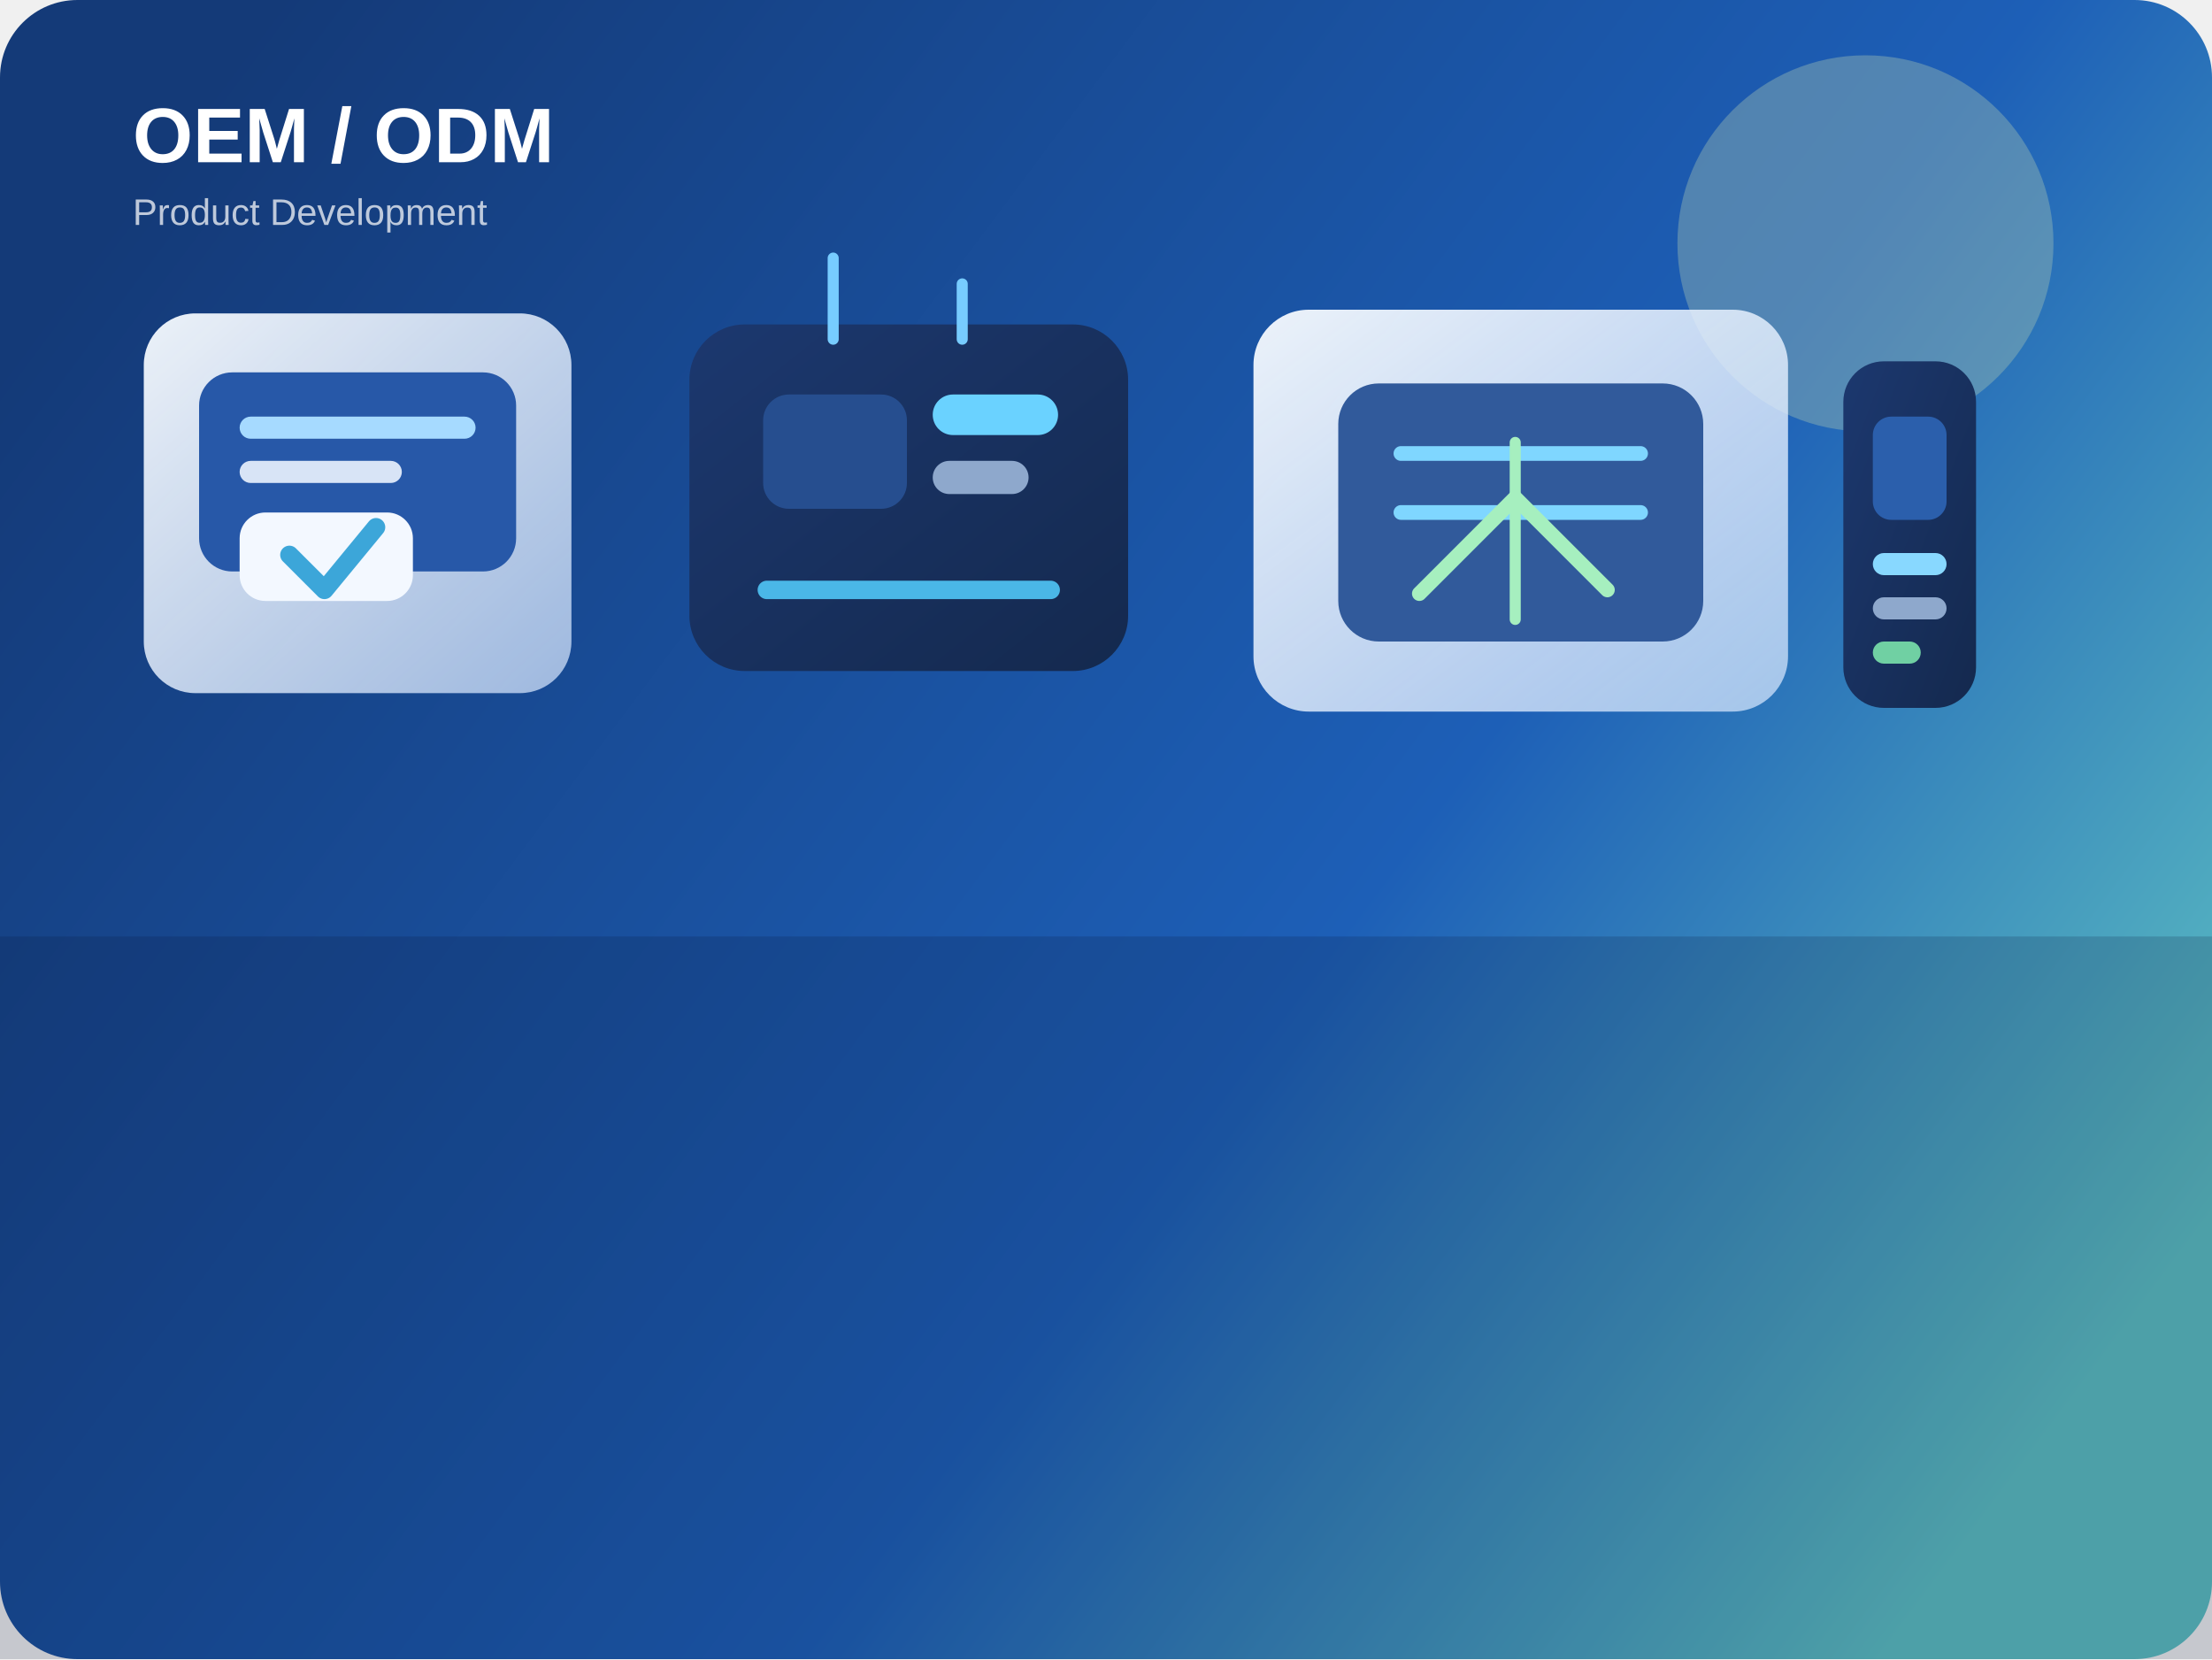
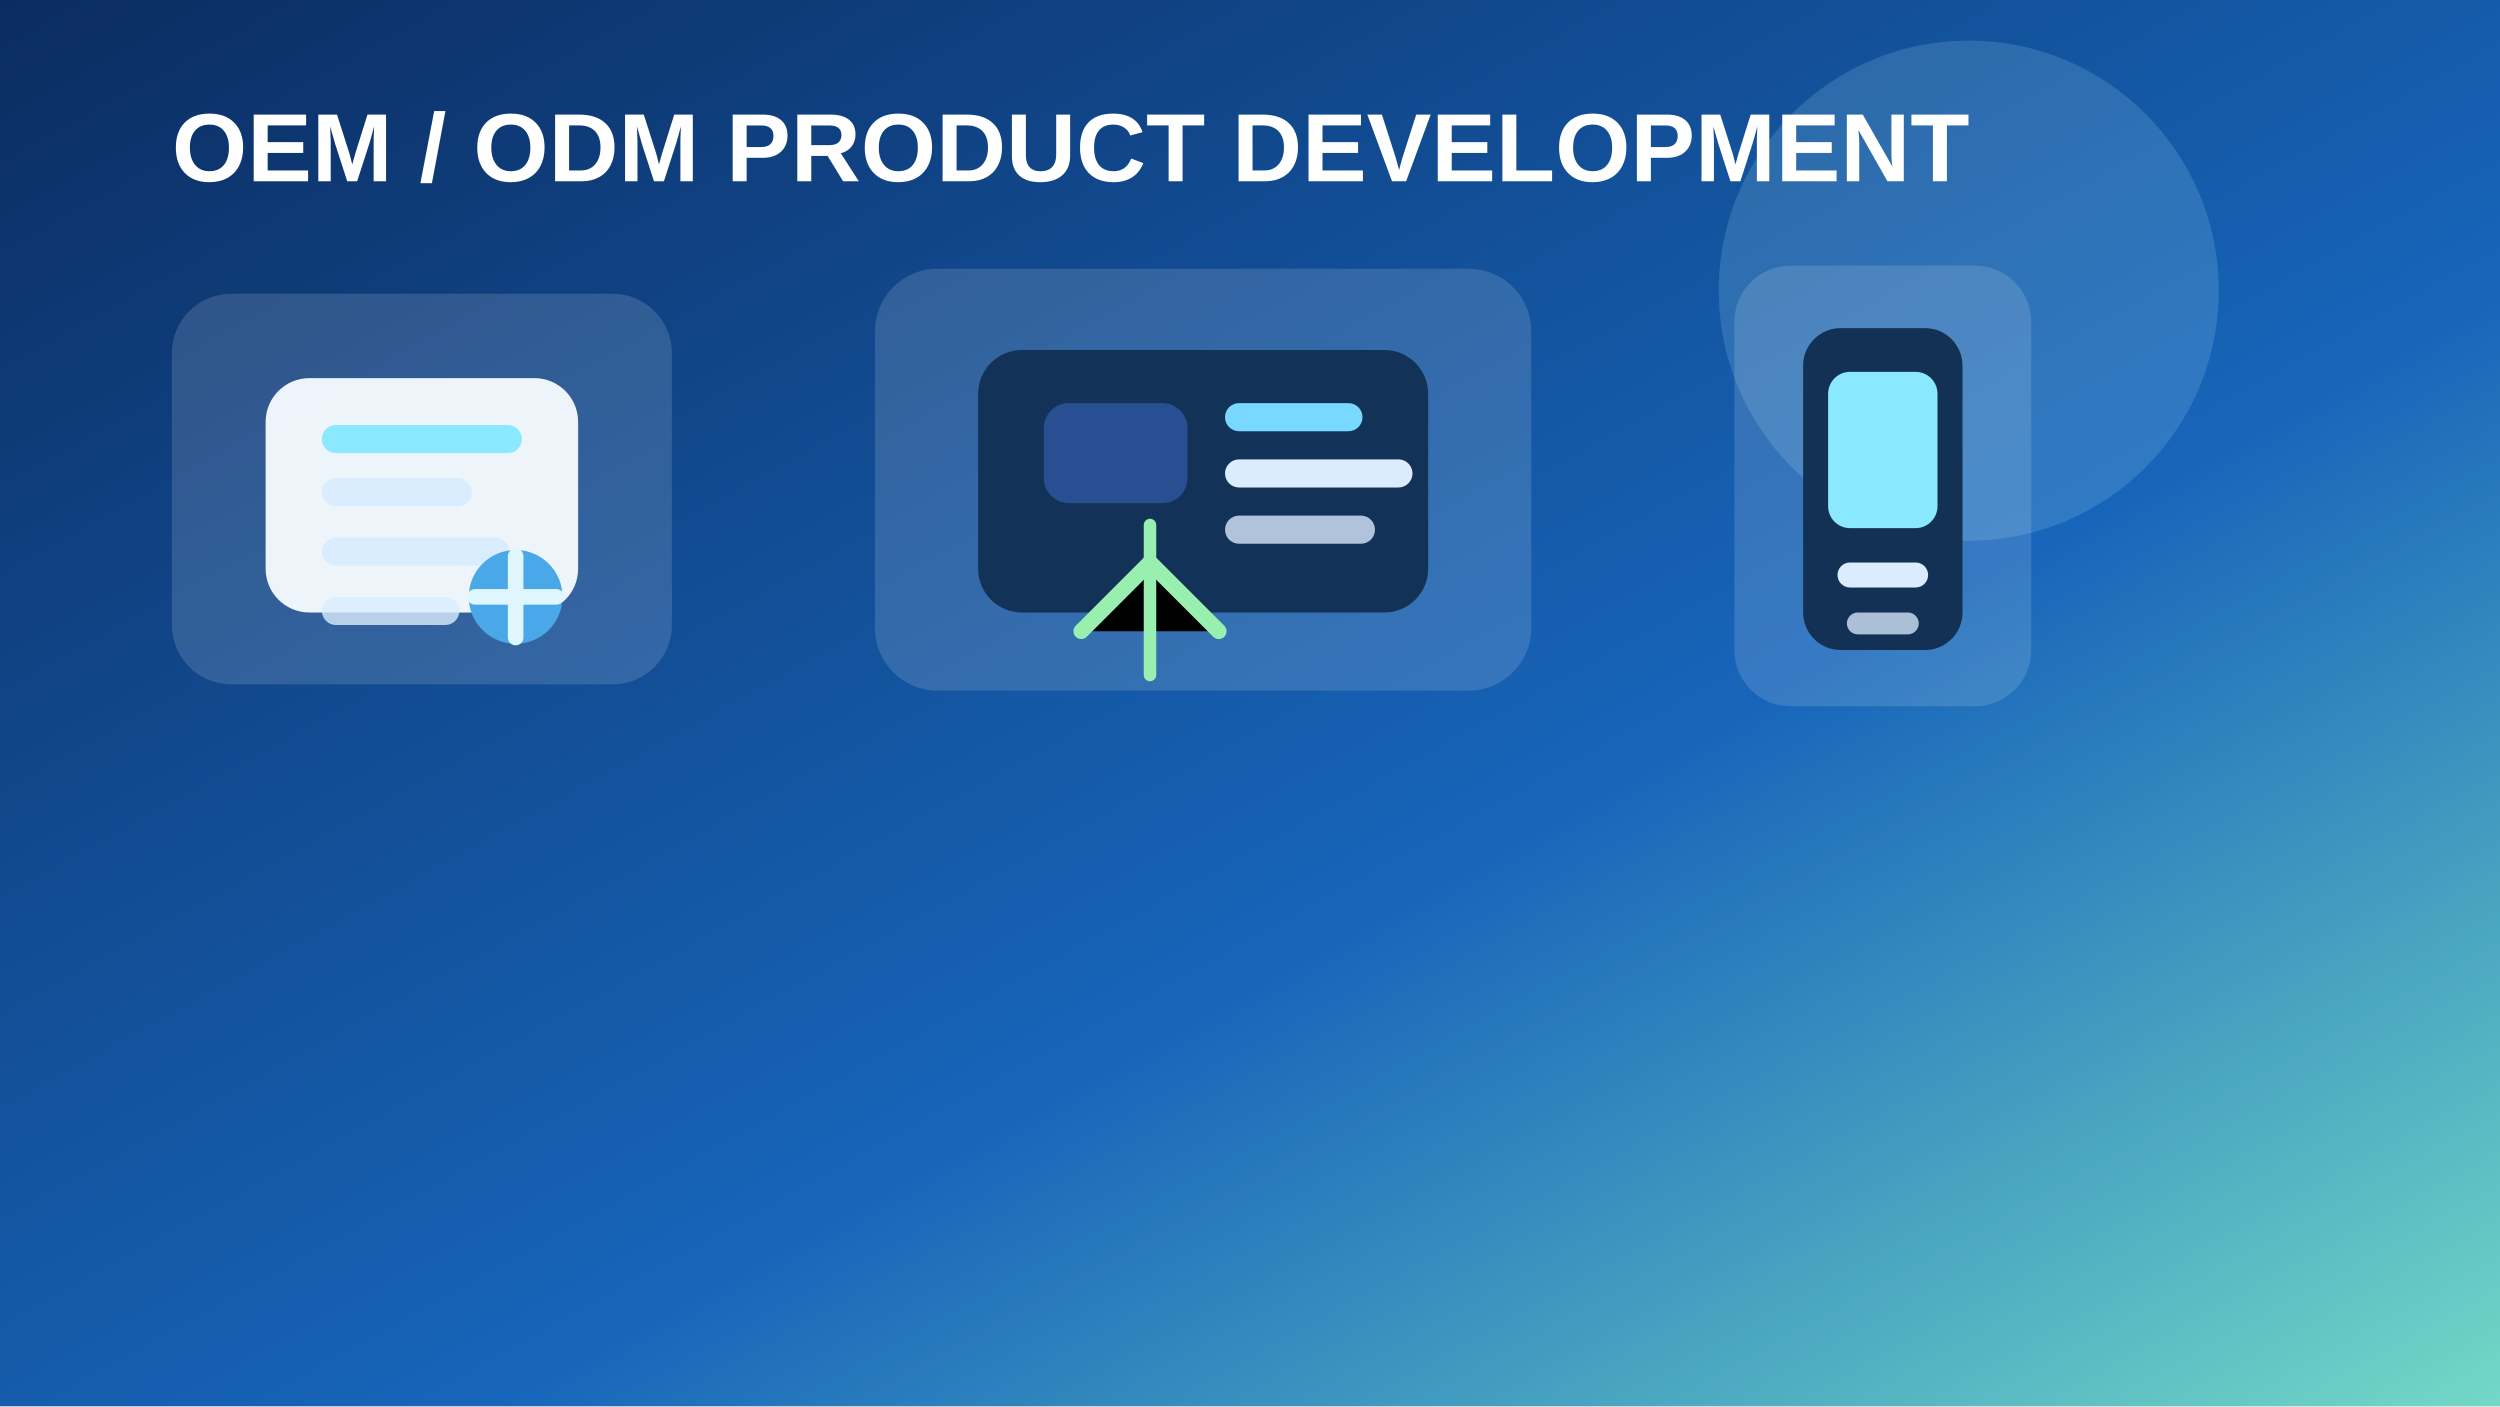
- <svg xmlns="http://www.w3.org/2000/svg" width="1200" height="900" viewBox="0 0 1200 900" fill="none">
+ <svg xmlns="http://www.w3.org/2000/svg" viewBox="0 0 1600 900" role="img" aria-labelledby="title desc">
  <defs>
-     <linearGradient id="bg" x1="90" y1="80" x2="1080" y2="820" gradientUnits="userSpaceOnUse">
-       <stop stop-color="#143A78" />
-       <stop offset="0.62" stop-color="#1D5FB7" />
-       <stop offset="1" stop-color="#5DBFC2" />
-     </linearGradient>
-     <linearGradient id="glass" x1="0" y1="0" x2="1" y2="1">
-       <stop stop-color="#F7FBFF" stop-opacity="0.95" />
-       <stop offset="1" stop-color="#D8E8FF" stop-opacity="0.7" />
-     </linearGradient>
-     <linearGradient id="device" x1="0" y1="0" x2="1" y2="1">
-       <stop stop-color="#1C386F" />
-       <stop offset="1" stop-color="#14294E" />
+     <linearGradient id="g" x1="0" y1="0" x2="1" y2="1">
+       <stop offset="0%" stop-color="#0b2c60" />
+       <stop offset="60%" stop-color="#1765ba" />
+       <stop offset="100%" stop-color="#73d8c6" />
    </linearGradient>
  </defs>
-   <rect width="1200" height="900" rx="42" fill="url(#bg)" />
-   <circle cx="1012" cy="132" r="102" fill="#A4C2B1" fill-opacity="0.4" />
-   <text x="72" y="88" fill="white" font-family="Arial, 'Microsoft JhengHei', sans-serif" font-size="42" font-weight="700">OEM / ODM</text>
-   <text x="72" y="122" fill="rgba(255,255,255,0.72)" font-family="Arial, 'Microsoft JhengHei', sans-serif" font-size="20">Product Development</text>
-   <rect x="78" y="170" width="232" height="206" rx="28" fill="url(#glass)" />
-   <rect x="108" y="202" width="172" height="108" rx="18" fill="#2758A8" />
-   <rect x="130" y="226" width="128" height="12" rx="6" fill="#A6DAFF" />
-   <rect x="130" y="250" width="88" height="12" rx="6" fill="#D8E4F6" />
-   <rect x="130" y="278" width="94" height="48" rx="14" fill="#F3F8FF" />
-   <path d="M157 301L176 320L204 286" stroke="#3CA6D9" stroke-width="10" stroke-linecap="round" stroke-linejoin="round" />
-   <rect x="374" y="176" width="238" height="188" rx="30" fill="url(#device)" />
-   <rect x="414" y="214" width="78" height="62" rx="14" fill="#264E8F" />
-   <rect x="506" y="214" width="68" height="22" rx="11" fill="#6AD2FF" />
-   <rect x="506" y="250" width="52" height="18" rx="9" fill="#8EA8CC" />
-   <path d="M416 320H570" stroke="#4AB7E7" stroke-width="10" stroke-linecap="round" />
-   <path d="M452 184V140" stroke="#77CCFF" stroke-width="6" stroke-linecap="round" />
-   <path d="M522 184V154" stroke="#77CCFF" stroke-width="6" stroke-linecap="round" />
-   <rect x="680" y="168" width="290" height="218" rx="30" fill="url(#glass)" />
-   <rect x="726" y="208" width="198" height="140" rx="22" fill="#315A9B" />
-   <path d="M760 246H890" stroke="#7FD6FF" stroke-width="8" stroke-linecap="round" />
-   <path d="M760 278H890" stroke="#7FD6FF" stroke-width="8" stroke-linecap="round" />
-   <path d="M770 322L822 270L872 320" stroke="#A6EFBF" stroke-width="8" stroke-linecap="round" stroke-linejoin="round" />
-   <path d="M822 240V336" stroke="#A6EFBF" stroke-width="6" stroke-linecap="round" />
-   <rect x="1000" y="196" width="72" height="188" rx="22" fill="url(#device)" />
-   <rect x="1016" y="226" width="40" height="56" rx="10" fill="#2B5FAC" />
-   <rect x="1016" y="300" width="40" height="12" rx="6" fill="#88D8FF" />
-   <rect x="1016" y="324" width="40" height="12" rx="6" fill="#8EA8CC" />
-   <rect x="1016" y="348" width="26" height="12" rx="6" fill="#70D0A3" />
-   <rect y="508" width="1200" height="392" fill="rgba(8,22,52,0.18)" />
+   <rect width="1600" height="900" fill="url(#g)" />
+   <circle cx="1260" cy="186" r="160" fill="#b9f0ff" opacity="0.16" />
+   <g transform="translate(110 188)">
+     <rect x="0" y="0" width="320" height="250" rx="38" fill="#ffffff" opacity="0.14" />
+     <rect x="60" y="54" width="200" height="150" rx="28" fill="#f5fbff" opacity="0.96" />
+     <rect x="96" y="84" width="128" height="18" rx="9" fill="#8be9ff" />
+     <rect x="96" y="118" width="96" height="18" rx="9" fill="#d9edff" />
+     <rect x="96" y="156" width="120" height="18" rx="9" fill="#d9edff" />
+     <rect x="96" y="194" width="88" height="18" rx="9" fill="#d9edff" opacity="0.8" />
+     <circle cx="220" cy="194" r="30" fill="#4aa7e8" />
+     <path d="M220 168v52M194 194h52" stroke="#dff6ff" stroke-width="10" stroke-linecap="round" />
+   </g>
+   <g transform="translate(560 172)">
+     <rect x="0" y="0" width="420" height="270" rx="40" fill="#ffffff" opacity="0.14" />
+     <rect x="66" y="52" width="288" height="168" rx="28" fill="#133258" />
+     <rect x="108" y="86" width="92" height="64" rx="16" fill="#274f91" />
+     <rect x="224" y="86" width="88" height="18" rx="9" fill="#79d8ff" />
+     <rect x="224" y="122" width="120" height="18" rx="9" fill="#dcecff" />
+     <rect x="224" y="158" width="96" height="18" rx="9" fill="#dcecff" opacity="0.78" />
+     <path d="M132 232l44-44 44 44" stroke="#99efb0" stroke-width="10" stroke-linecap="round" stroke-linejoin="round" />
+     <path d="M176 164v96" stroke="#99efb0" stroke-width="8" stroke-linecap="round" />
+   </g>
+   <g transform="translate(1110 170)">
+     <rect x="0" y="0" width="190" height="282" rx="36" fill="#ffffff" opacity="0.14" />
+     <rect x="44" y="40" width="102" height="206" rx="24" fill="#123154" />
+     <rect x="60" y="68" width="70" height="100" rx="14" fill="#8be9ff" />
+     <rect x="66" y="190" width="58" height="16" rx="8" fill="#dcecff" />
+     <rect x="72" y="222" width="46" height="14" rx="7" fill="#dcecff" opacity="0.76" />
+   </g>
+   <text x="110" y="116" fill="#ffffff" font-size="62" font-family="Arial" font-weight="700">OEM / ODM PRODUCT DEVELOPMENT</text>
</svg>
